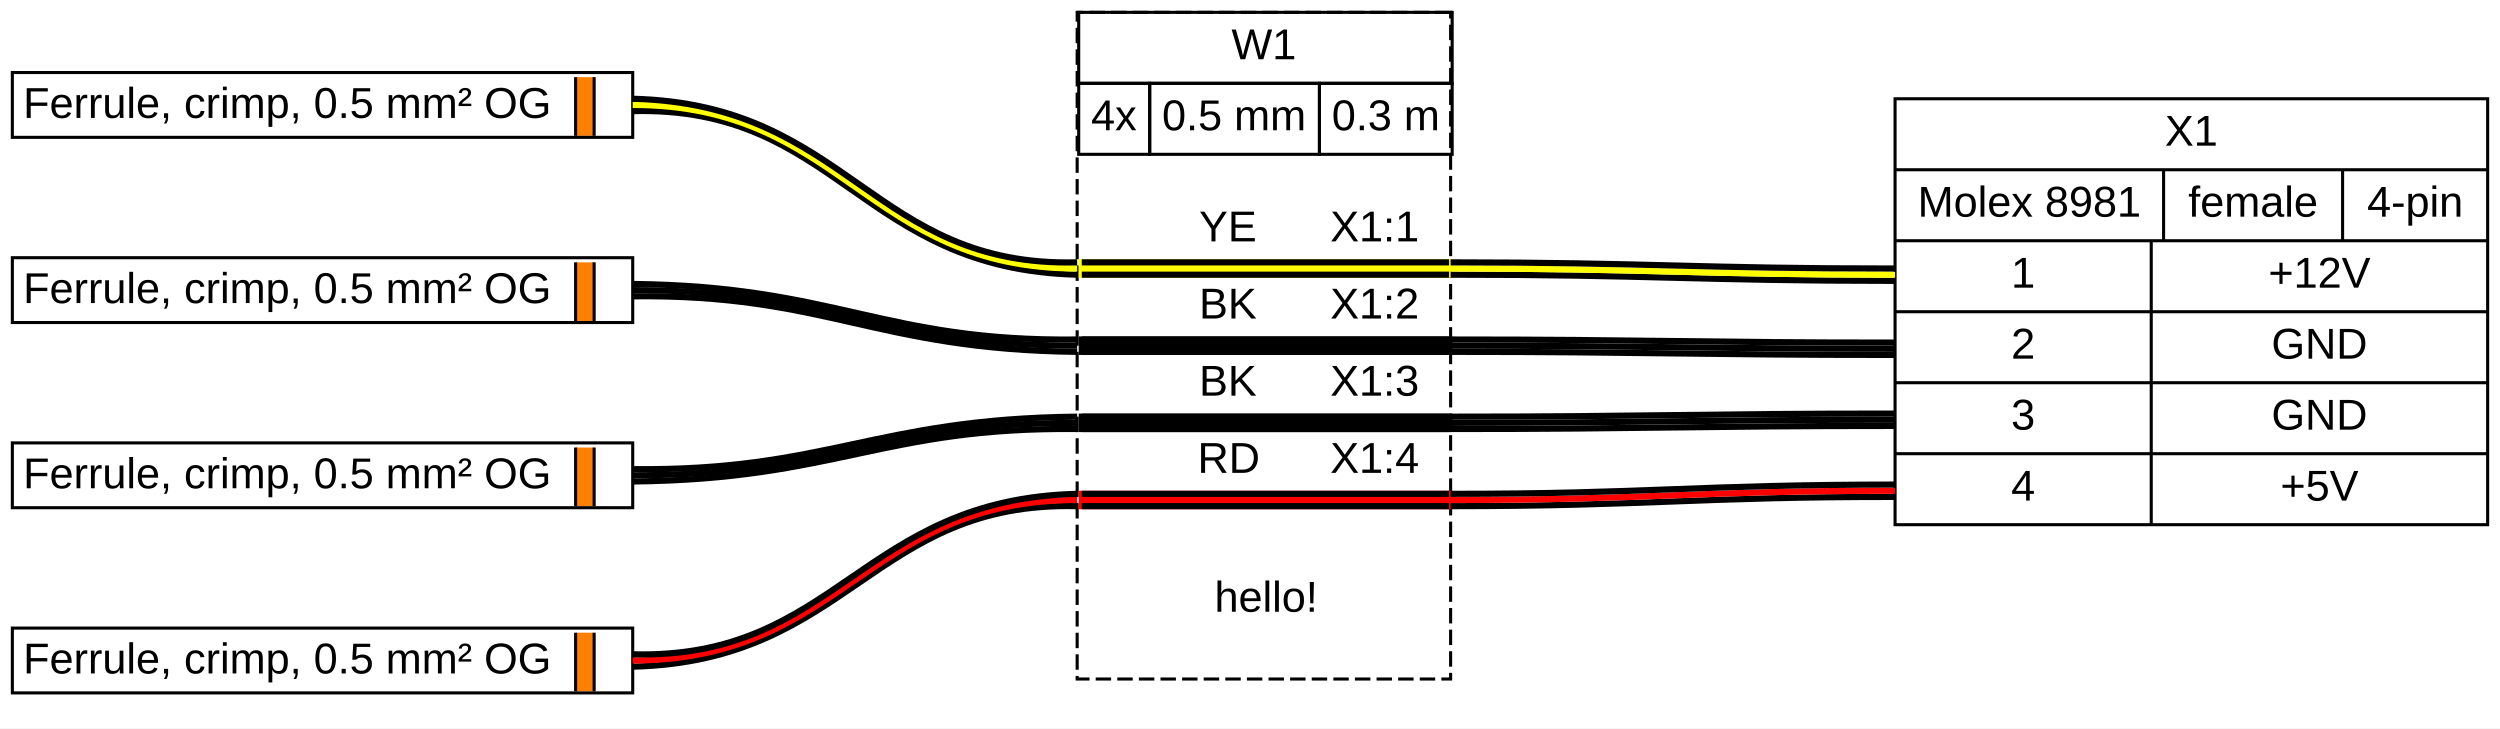
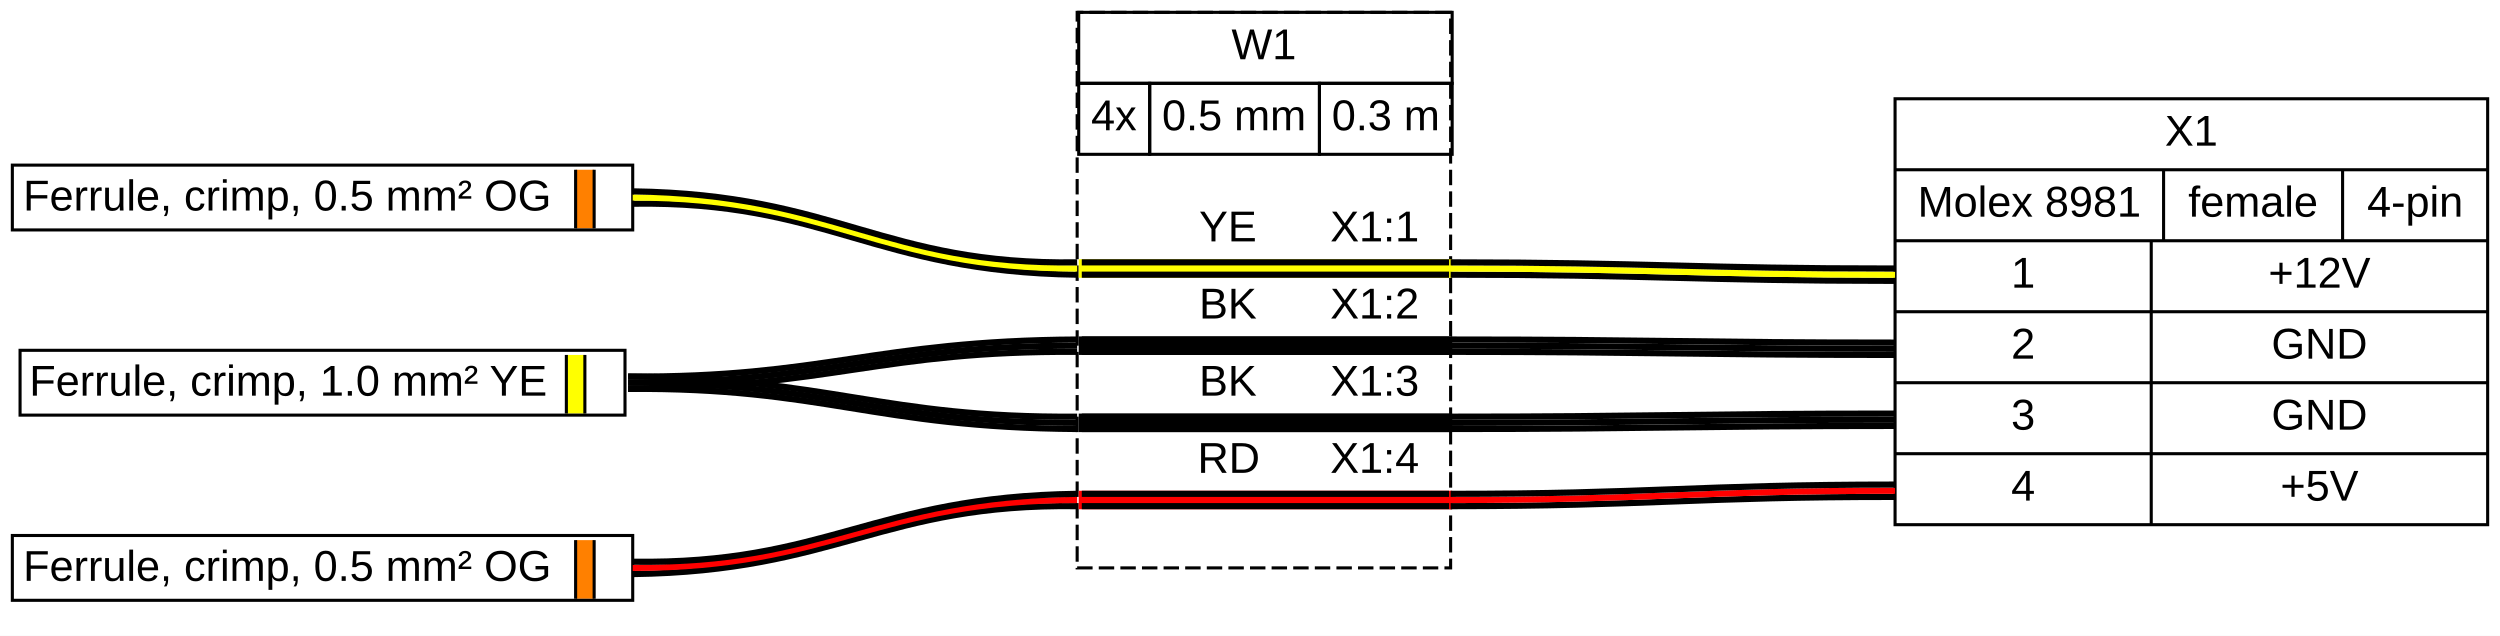
- <svg xmlns="http://www.w3.org/2000/svg" width="810pt" height="236pt" viewBox="0.00 0.00 810.00 236.00">
-   <g id="graph0" class="graph" transform="scale(1 1) rotate(0) translate(4 232)">
-     <polygon fill="white" stroke="transparent" points="-4,4 -4,-232 806,-232 806,4 -4,4" />
+ <svg xmlns="http://www.w3.org/2000/svg" width="810pt" height="206pt" viewBox="0.00 0.00 810.00 206.00">
+   <g id="graph0" class="graph" transform="scale(1 1) rotate(0) translate(4 202)">
+     <polygon fill="white" stroke="transparent" points="-4,4 -4,-202 806,-202 806,4 -4,4" />
    <g id="node1" class="node">
-       <polygon fill="white" stroke="black" points="610,-62 610,-200 802,-200 802,-62 610,-62" />
-       <text text-anchor="middle" x="706" y="-184.8" font-family="arial" font-size="14.00">X1</text>
-       <polyline fill="none" stroke="black" points="610,-177 802,-177 " />
-       <text text-anchor="middle" x="653.5" y="-161.8" font-family="arial" font-size="14.00">Molex 8981</text>
-       <polyline fill="none" stroke="black" points="697,-154 697,-177 " />
-       <text text-anchor="middle" x="726" y="-161.8" font-family="arial" font-size="14.00">female</text>
-       <polyline fill="none" stroke="black" points="755,-154 755,-177 " />
-       <text text-anchor="middle" x="778.5" y="-161.8" font-family="arial" font-size="14.00">4-pin</text>
-       <polyline fill="none" stroke="black" points="610,-154 802,-154 " />
-       <text text-anchor="middle" x="651.5" y="-138.8" font-family="arial" font-size="14.00">1</text>
-       <polyline fill="none" stroke="black" points="610,-131 693,-131 " />
-       <text text-anchor="middle" x="651.5" y="-115.8" font-family="arial" font-size="14.00">2</text>
-       <polyline fill="none" stroke="black" points="610,-108 693,-108 " />
-       <text text-anchor="middle" x="651.5" y="-92.8" font-family="arial" font-size="14.00">3</text>
-       <polyline fill="none" stroke="black" points="610,-85 693,-85 " />
-       <text text-anchor="middle" x="651.5" y="-69.8" font-family="arial" font-size="14.00">4</text>
-       <polyline fill="none" stroke="black" points="693,-62 693,-154 " />
-       <text text-anchor="middle" x="747.5" y="-138.8" font-family="arial" font-size="14.00">+12V</text>
-       <polyline fill="none" stroke="black" points="693,-131 802,-131 " />
-       <text text-anchor="middle" x="747.5" y="-115.8" font-family="arial" font-size="14.00">GND</text>
-       <polyline fill="none" stroke="black" points="693,-108 802,-108 " />
-       <text text-anchor="middle" x="747.5" y="-92.8" font-family="arial" font-size="14.00">GND</text>
-       <polyline fill="none" stroke="black" points="693,-85 802,-85 " />
-       <text text-anchor="middle" x="747.5" y="-69.8" font-family="arial" font-size="14.00">+5V</text>
+       <polygon fill="white" stroke="black" points="610,-32 610,-170 802,-170 802,-32 610,-32" />
+       <text text-anchor="middle" x="706" y="-154.8" font-family="arial" font-size="14.00">X1</text>
+       <polyline fill="none" stroke="black" points="610,-147 802,-147 " />
+       <text text-anchor="middle" x="653.5" y="-131.8" font-family="arial" font-size="14.00">Molex 8981</text>
+       <polyline fill="none" stroke="black" points="697,-124 697,-147 " />
+       <text text-anchor="middle" x="726" y="-131.8" font-family="arial" font-size="14.00">female</text>
+       <polyline fill="none" stroke="black" points="755,-124 755,-147 " />
+       <text text-anchor="middle" x="778.5" y="-131.8" font-family="arial" font-size="14.00">4-pin</text>
+       <polyline fill="none" stroke="black" points="610,-124 802,-124 " />
+       <text text-anchor="middle" x="651.5" y="-108.8" font-family="arial" font-size="14.00">1</text>
+       <polyline fill="none" stroke="black" points="610,-101 693,-101 " />
+       <text text-anchor="middle" x="651.5" y="-85.8" font-family="arial" font-size="14.00">2</text>
+       <polyline fill="none" stroke="black" points="610,-78 693,-78 " />
+       <text text-anchor="middle" x="651.5" y="-62.8" font-family="arial" font-size="14.00">3</text>
+       <polyline fill="none" stroke="black" points="610,-55 693,-55 " />
+       <text text-anchor="middle" x="651.5" y="-39.8" font-family="arial" font-size="14.00">4</text>
+       <polyline fill="none" stroke="black" points="693,-32 693,-124 " />
+       <text text-anchor="middle" x="747.5" y="-108.8" font-family="arial" font-size="14.00">+12V</text>
+       <polyline fill="none" stroke="black" points="693,-101 802,-101 " />
+       <text text-anchor="middle" x="747.5" y="-85.8" font-family="arial" font-size="14.00">GND</text>
+       <polyline fill="none" stroke="black" points="693,-78 802,-78 " />
+       <text text-anchor="middle" x="747.5" y="-62.8" font-family="arial" font-size="14.00">GND</text>
+       <polyline fill="none" stroke="black" points="693,-55 802,-55 " />
+       <text text-anchor="middle" x="747.5" y="-39.8" font-family="arial" font-size="14.00">+5V</text>
    </g>
    <g id="node2" class="node">
-       <polygon fill="white" stroke="transparent" points="0,-180 201,-180 201,-216 0,-216 0,-180" />
-       <text text-anchor="start" x="3.5" y="-193.8" font-family="arial" font-size="14.00"> Ferrule, crimp, 0.5 mm² OG </text>
-       <polygon fill="#ff8000" stroke="transparent" points="182.5,-188 182.5,-207 188.5,-207 188.5,-188 182.5,-188" />
-       <polyline fill="none" stroke="black" points="182.5,-207 182.5,-188 " />
-       <polyline fill="none" stroke="black" points="188.5,-188 188.5,-207 " />
-       <text text-anchor="start" x="190.5" y="-193.8" font-family="arial" font-size="14.00">  </text>
-       <polygon fill="none" stroke="black" points="0,-187.5 0,-208.5 201,-208.5 201,-187.5 0,-187.5" />
+       <polygon fill="white" stroke="transparent" points="2.5,-60 198.5,-60 198.5,-96 2.5,-96 2.5,-60" />
+       <text text-anchor="start" x="5.5" y="-73.8" font-family="arial" font-size="14.00"> Ferrule, crimp, 1.0 mm² YE </text>
+       <polygon fill="#ffff00" stroke="transparent" points="179.5,-68 179.5,-87 185.5,-87 185.5,-68 179.5,-68" />
+       <polyline fill="none" stroke="black" points="179.5,-87 179.5,-68 " />
+       <polyline fill="none" stroke="black" points="185.5,-68 185.5,-87 " />
+       <text text-anchor="start" x="187.5" y="-73.8" font-family="arial" font-size="14.00">  </text>
+       <polygon fill="none" stroke="black" points="2.5,-67.5 2.5,-88.5 198.5,-88.5 198.5,-67.5 2.5,-67.5" />
    </g>
-     <g id="node6" class="node">
-       <polygon fill="white" stroke="black" stroke-dasharray="5,2" points="466,-228 345,-228 345,-12 466,-12 466,-228" />
-       <polygon fill="none" stroke="black" points="345.5,-205 345.5,-228 466.5,-228 466.5,-205 345.5,-205" />
-       <text text-anchor="start" x="395" y="-212.8" font-family="arial" font-size="14.00">W1</text>
-       <polygon fill="none" stroke="black" points="345.5,-182 345.5,-205 368.5,-205 368.5,-182 345.5,-182" />
-       <text text-anchor="start" x="349.5" y="-189.8" font-family="arial" font-size="14.00">4x</text>
-       <polygon fill="none" stroke="black" points="368.5,-182 368.5,-205 423.5,-205 423.5,-182 368.5,-182" />
-       <text text-anchor="start" x="372.5" y="-189.8" font-family="arial" font-size="14.00">0.5 mm</text>
-       <polygon fill="none" stroke="black" points="423.5,-182 423.5,-205 466.5,-205 466.5,-182 423.5,-182" />
-       <text text-anchor="start" x="427.5" y="-189.8" font-family="arial" font-size="14.00">0.3 m</text>
-       <text text-anchor="start" x="404" y="-170.8" font-family="arial" font-size="14.00"> </text>
-       <text text-anchor="start" x="384.5" y="-153.8" font-family="arial" font-size="14.00">YE</text>
-       <text text-anchor="start" x="427" y="-153.8" font-family="arial" font-size="14.00">X1:1</text>
-       <polygon fill="#ffff00" stroke="transparent" points="345.5,-142 345.5,-148 466.5,-148 466.5,-142 345.5,-142" />
-       <polyline fill="none" stroke="black" stroke-width="2" points="346.5,-143 465.5,-143 " />
-       <polyline fill="none" stroke="black" stroke-width="2" points="465.5,-147 346.5,-147 " />
-       <text text-anchor="start" x="384.5" y="-128.8" font-family="arial" font-size="14.00">BK</text>
-       <text text-anchor="start" x="427" y="-128.8" font-family="arial" font-size="14.00">X1:2</text>
-       <polygon fill="#000000" stroke="transparent" stroke-width="2" points="345.5,-117 345.5,-123 466.5,-123 466.5,-117 345.5,-117" />
-       <polyline fill="none" stroke="black" stroke-width="2" points="346.5,-118 465.5,-118 " />
-       <polyline fill="none" stroke="black" stroke-width="2" points="465.5,-122 346.5,-122 " />
-       <text text-anchor="start" x="384.5" y="-103.8" font-family="arial" font-size="14.00">BK</text>
-       <text text-anchor="start" x="427" y="-103.8" font-family="arial" font-size="14.00">X1:3</text>
-       <polygon fill="#000000" stroke="transparent" stroke-width="2" points="345.5,-92 345.5,-98 466.5,-98 466.5,-92 345.5,-92" />
-       <polyline fill="none" stroke="black" stroke-width="2" points="346.5,-93 465.5,-93 " />
-       <polyline fill="none" stroke="black" stroke-width="2" points="465.5,-97 346.5,-97 " />
-       <text text-anchor="start" x="384" y="-78.8" font-family="arial" font-size="14.00">RD</text>
-       <text text-anchor="start" x="427" y="-78.8" font-family="arial" font-size="14.00">X1:4</text>
-       <polygon fill="#ff0000" stroke="transparent" stroke-width="2" points="345.5,-67 345.5,-73 466.5,-73 466.5,-67 345.5,-67" />
-       <polyline fill="none" stroke="black" stroke-width="2" points="346.5,-68 465.5,-68 " />
-       <polyline fill="none" stroke="black" stroke-width="2" points="465.5,-72 346.5,-72 " />
-       <text text-anchor="start" x="357" y="-53.8" font-family="arial" font-size="14.00"> </text>
-       <text text-anchor="start" x="389.5" y="-33.8" font-family="arial" font-size="14.00">hello!</text>
-       <text text-anchor="start" x="404" y="-15.8" font-family="arial" font-size="14.00"> </text>
+     <g id="node5" class="node">
+       <polygon fill="white" stroke="black" stroke-dasharray="5,2" points="466,-198 345,-198 345,-18 466,-18 466,-198" />
+       <polygon fill="none" stroke="black" points="345.5,-175 345.5,-198 466.5,-198 466.5,-175 345.5,-175" />
+       <text text-anchor="start" x="395" y="-182.8" font-family="arial" font-size="14.00">W1</text>
+       <polygon fill="none" stroke="black" points="345.5,-152 345.5,-175 368.5,-175 368.5,-152 345.5,-152" />
+       <text text-anchor="start" x="349.5" y="-159.8" font-family="arial" font-size="14.00">4x</text>
+       <polygon fill="none" stroke="black" points="368.5,-152 368.5,-175 423.5,-175 423.5,-152 368.5,-152" />
+       <text text-anchor="start" x="372.5" y="-159.8" font-family="arial" font-size="14.00">0.5 mm</text>
+       <polygon fill="none" stroke="black" points="423.5,-152 423.5,-175 466.5,-175 466.5,-152 423.5,-152" />
+       <text text-anchor="start" x="427.5" y="-159.8" font-family="arial" font-size="14.00">0.3 m</text>
+       <text text-anchor="start" x="404" y="-140.8" font-family="arial" font-size="14.00"> </text>
+       <text text-anchor="start" x="384.5" y="-123.8" font-family="arial" font-size="14.00">YE</text>
+       <text text-anchor="start" x="427" y="-123.8" font-family="arial" font-size="14.00">X1:1</text>
+       <polygon fill="#ffff00" stroke="transparent" points="345.5,-112 345.5,-118 466.5,-118 466.5,-112 345.5,-112" />
+       <polyline fill="none" stroke="black" stroke-width="2" points="346.5,-113 465.5,-113 " />
+       <polyline fill="none" stroke="black" stroke-width="2" points="465.5,-117 346.5,-117 " />
+       <text text-anchor="start" x="384.5" y="-98.8" font-family="arial" font-size="14.00">BK</text>
+       <text text-anchor="start" x="427" y="-98.8" font-family="arial" font-size="14.00">X1:2</text>
+       <polygon fill="#000000" stroke="transparent" stroke-width="2" points="345.5,-87 345.5,-93 466.5,-93 466.5,-87 345.5,-87" />
+       <polyline fill="none" stroke="black" stroke-width="2" points="346.5,-88 465.5,-88 " />
+       <polyline fill="none" stroke="black" stroke-width="2" points="465.5,-92 346.5,-92 " />
+       <text text-anchor="start" x="384.5" y="-73.8" font-family="arial" font-size="14.00">BK</text>
+       <text text-anchor="start" x="427" y="-73.8" font-family="arial" font-size="14.00">X1:3</text>
+       <polygon fill="#000000" stroke="transparent" stroke-width="2" points="345.5,-62 345.5,-68 466.5,-68 466.5,-62 345.5,-62" />
+       <polyline fill="none" stroke="black" stroke-width="2" points="346.5,-63 465.5,-63 " />
+       <polyline fill="none" stroke="black" stroke-width="2" points="465.5,-67 346.5,-67 " />
+       <text text-anchor="start" x="384" y="-48.8" font-family="arial" font-size="14.00">RD</text>
+       <text text-anchor="start" x="427" y="-48.8" font-family="arial" font-size="14.00">X1:4</text>
+       <polygon fill="#ff0000" stroke="transparent" stroke-width="2" points="345.5,-37 345.5,-43 466.5,-43 466.5,-37 345.5,-37" />
+       <polyline fill="none" stroke="black" stroke-width="2" points="346.5,-38 465.5,-38 " />
+       <polyline fill="none" stroke="black" stroke-width="2" points="465.5,-42 346.5,-42 " />
+       <text text-anchor="start" x="357" y="-23.8" font-family="arial" font-size="14.00"> </text>
    </g>
-     <g id="edge1" class="edge">
-       <path fill="none" stroke="#000000" stroke-width="2" d="M201,-196C267.22,-197.72 274.82,-144.72 345,-143" />
-       <path fill="none" stroke="#ffff00" stroke-width="2" d="M201,-198C269.2,-198 276.8,-145 345,-145" />
-       <path fill="none" stroke="#000000" stroke-width="2" d="M201,-200C271.18,-198.28 278.78,-145.28 345,-147" />
+     <g id="edge7" class="edge">
+       <path fill="none" stroke="#000000" stroke-width="2" d="M199.5,-76C265.6,-76.41 281.33,-88.41 345,-88" />
+       <path fill="none" stroke="#000000" stroke-width="2" d="M199.5,-78C264.39,-78 280.11,-90 345,-90" />
+       <path fill="none" stroke="#000000" stroke-width="2" d="M199.5,-80C263.17,-79.59 278.9,-91.59 345,-92" />
+     </g>
+     <g id="edge8" class="edge">
+       <path fill="none" stroke="#000000" stroke-width="2" d="M199.5,-76C263.15,-76.46 278.8,-63.46 345,-63" />
+       <path fill="none" stroke="#000000" stroke-width="2" d="M199.5,-78C264.42,-78 280.08,-65 345,-65" />
+       <path fill="none" stroke="#000000" stroke-width="2" d="M199.5,-80C265.7,-79.54 281.35,-66.54 345,-67" />
    </g>
    <g id="node3" class="node">
      <polygon fill="white" stroke="transparent" points="0,-120 201,-120 201,-156 0,-156 0,-120" />
      <text text-anchor="start" x="3.5" y="-133.8" font-family="arial" font-size="14.00"> Ferrule, crimp, 0.5 mm² OG </text>
      <polygon fill="#ff8000" stroke="transparent" points="182.5,-128 182.5,-147 188.5,-147 188.5,-128 182.5,-128" />
      <polyline fill="none" stroke="black" points="182.5,-147 182.5,-128 " />
      <polyline fill="none" stroke="black" points="188.5,-128 188.5,-147 " />
      <text text-anchor="start" x="190.5" y="-133.8" font-family="arial" font-size="14.00">  </text>
      <polygon fill="none" stroke="black" points="0,-127.5 0,-148.5 201,-148.5 201,-127.5 0,-127.5" />
    </g>
-     <g id="edge2" class="edge">
-       <path fill="none" stroke="#000000" stroke-width="2" d="M201,-136C263.96,-136.72 278.97,-118.72 345,-118" />
-       <path fill="none" stroke="#000000" stroke-width="2" d="M201,-138C265.5,-138 280.5,-120 345,-120" />
-       <path fill="none" stroke="#000000" stroke-width="2" d="M201,-140C267.03,-139.28 282.04,-121.28 345,-122" />
+     <g id="edge1" class="edge">
+       <path fill="none" stroke="#000000" stroke-width="2" d="M201,-136C264.12,-136.94 278.49,-113.94 345,-113" />
+       <path fill="none" stroke="#ffff00" stroke-width="2" d="M201,-138C265.81,-138 280.19,-115 345,-115" />
+       <path fill="none" stroke="#000000" stroke-width="2" d="M201,-140C267.51,-139.06 281.88,-116.06 345,-117" />
    </g>
    <g id="node4" class="node">
-       <polygon fill="white" stroke="transparent" points="0,-60 201,-60 201,-96 0,-96 0,-60" />
-       <text text-anchor="start" x="3.5" y="-73.8" font-family="arial" font-size="14.00"> Ferrule, crimp, 0.5 mm² OG </text>
-       <polygon fill="#ff8000" stroke="transparent" points="182.5,-68 182.5,-87 188.5,-87 188.5,-68 182.5,-68" />
-       <polyline fill="none" stroke="black" points="182.5,-87 182.5,-68 " />
-       <polyline fill="none" stroke="black" points="188.5,-68 188.5,-87 " />
-       <text text-anchor="start" x="190.5" y="-73.8" font-family="arial" font-size="14.00">  </text>
-       <polygon fill="none" stroke="black" points="0,-67.5 0,-88.5 201,-88.5 201,-67.5 0,-67.5" />
-     </g>
-     <g id="edge3" class="edge">
-       <path fill="none" stroke="#000000" stroke-width="2" d="M201,-76C266.94,-76.67 282.05,-93.67 345,-93" />
-       <path fill="none" stroke="#000000" stroke-width="2" d="M201,-78C265.44,-78 280.56,-95 345,-95" />
-       <path fill="none" stroke="#000000" stroke-width="2" d="M201,-80C263.95,-79.33 279.06,-96.33 345,-97" />
-     </g>
-     <g id="node5" class="node">
      <polygon fill="white" stroke="transparent" points="0,0 201,0 201,-36 0,-36 0,0" />
      <text text-anchor="start" x="3.5" y="-13.8" font-family="arial" font-size="14.00"> Ferrule, crimp, 0.5 mm² OG </text>
      <polygon fill="#ff8000" stroke="transparent" points="182.5,-8 182.5,-27 188.5,-27 188.5,-8 182.5,-8" />
      <polyline fill="none" stroke="black" points="182.5,-27 182.5,-8 " />
      <polyline fill="none" stroke="black" points="188.5,-8 188.5,-27 " />
      <text text-anchor="start" x="190.5" y="-13.8" font-family="arial" font-size="14.00">  </text>
      <polygon fill="none" stroke="black" points="0,-7.5 0,-28.5 201,-28.5 201,-7.5 0,-7.5" />
    </g>
+     <g id="edge2" class="edge">
+       <path fill="none" stroke="#000000" stroke-width="2" d="M201,-16C267.41,-16.9 281.93,-38.9 345,-38" />
+       <path fill="none" stroke="#ff0000" stroke-width="2" d="M201,-18C265.74,-18 280.26,-40 345,-40" />
+       <path fill="none" stroke="#000000" stroke-width="2" d="M201,-20C264.07,-19.1 278.59,-41.1 345,-42" />
+     </g>
+     <g id="edge3" class="edge">
+       <path fill="none" stroke="#000000" stroke-width="2" d="M466,-113C529.76,-113.02 545.75,-111.02 610,-111" />
+       <path fill="none" stroke="#ffff00" stroke-width="2" d="M466,-115C530.01,-115 545.99,-113 610,-113" />
+       <path fill="none" stroke="#000000" stroke-width="2" d="M466,-117C530.25,-116.98 546.24,-114.98 610,-115" />
+     </g>
    <g id="edge4" class="edge">
-       <path fill="none" stroke="#000000" stroke-width="2" d="M201,-16C271.02,-17.7 278.93,-69.7 345,-68" />
-       <path fill="none" stroke="#ff0000" stroke-width="2" d="M201,-18C269.05,-18 276.95,-70 345,-70" />
-       <path fill="none" stroke="#000000" stroke-width="2" d="M201,-20C267.07,-18.3 274.98,-70.3 345,-72" />
+       <path fill="none" stroke="#000000" stroke-width="2" d="M466,-88C529.88,-88 545.87,-87 610,-87" />
+       <path fill="none" stroke="#000000" stroke-width="2" d="M466,-90C530,-90 546,-89 610,-89" />
+       <path fill="none" stroke="#000000" stroke-width="2" d="M466,-92C530.13,-92 546.12,-91 610,-91" />
    </g>
    <g id="edge5" class="edge">
-       <path fill="none" stroke="#000000" stroke-width="2" d="M466,-143C529.76,-143.02 545.75,-141.02 610,-141" />
-       <path fill="none" stroke="#ffff00" stroke-width="2" d="M466,-145C530.01,-145 545.99,-143 610,-143" />
-       <path fill="none" stroke="#000000" stroke-width="2" d="M466,-147C530.25,-146.98 546.24,-144.98 610,-145" />
+       <path fill="none" stroke="#000000" stroke-width="2" d="M466,-63C530.13,-63 546.12,-64 610,-64" />
+       <path fill="none" stroke="#000000" stroke-width="2" d="M466,-65C530,-65 546,-66 610,-66" />
+       <path fill="none" stroke="#000000" stroke-width="2" d="M466,-67C529.88,-67 545.87,-68 610,-68" />
    </g>
    <g id="edge6" class="edge">
-       <path fill="none" stroke="#000000" stroke-width="2" d="M466,-118C529.88,-118 545.87,-117 610,-117" />
-       <path fill="none" stroke="#000000" stroke-width="2" d="M466,-120C530,-120 546,-119 610,-119" />
-       <path fill="none" stroke="#000000" stroke-width="2" d="M466,-122C530.13,-122 546.12,-121 610,-121" />
-     </g>
-     <g id="edge7" class="edge">
-       <path fill="none" stroke="#000000" stroke-width="2" d="M466,-93C530.13,-93 546.12,-94 610,-94" />
-       <path fill="none" stroke="#000000" stroke-width="2" d="M466,-95C530,-95 546,-96 610,-96" />
-       <path fill="none" stroke="#000000" stroke-width="2" d="M466,-97C529.88,-97 545.87,-98 610,-98" />
-     </g>
-     <g id="edge8" class="edge">
-       <path fill="none" stroke="#000000" stroke-width="2" d="M466,-68C530.38,-68.03 546.36,-71.03 610,-71" />
-       <path fill="none" stroke="#ff0000" stroke-width="2" d="M466,-70C530.01,-70 545.99,-73 610,-73" />
-       <path fill="none" stroke="#000000" stroke-width="2" d="M466,-72C529.64,-71.97 545.62,-74.97 610,-75" />
+       <path fill="none" stroke="#000000" stroke-width="2" d="M466,-38C530.38,-38.03 546.36,-41.03 610,-41" />
+       <path fill="none" stroke="#ff0000" stroke-width="2" d="M466,-40C530.01,-40 545.99,-43 610,-43" />
+       <path fill="none" stroke="#000000" stroke-width="2" d="M466,-42C529.64,-41.97 545.62,-44.97 610,-45" />
    </g>
  </g>
</svg>
